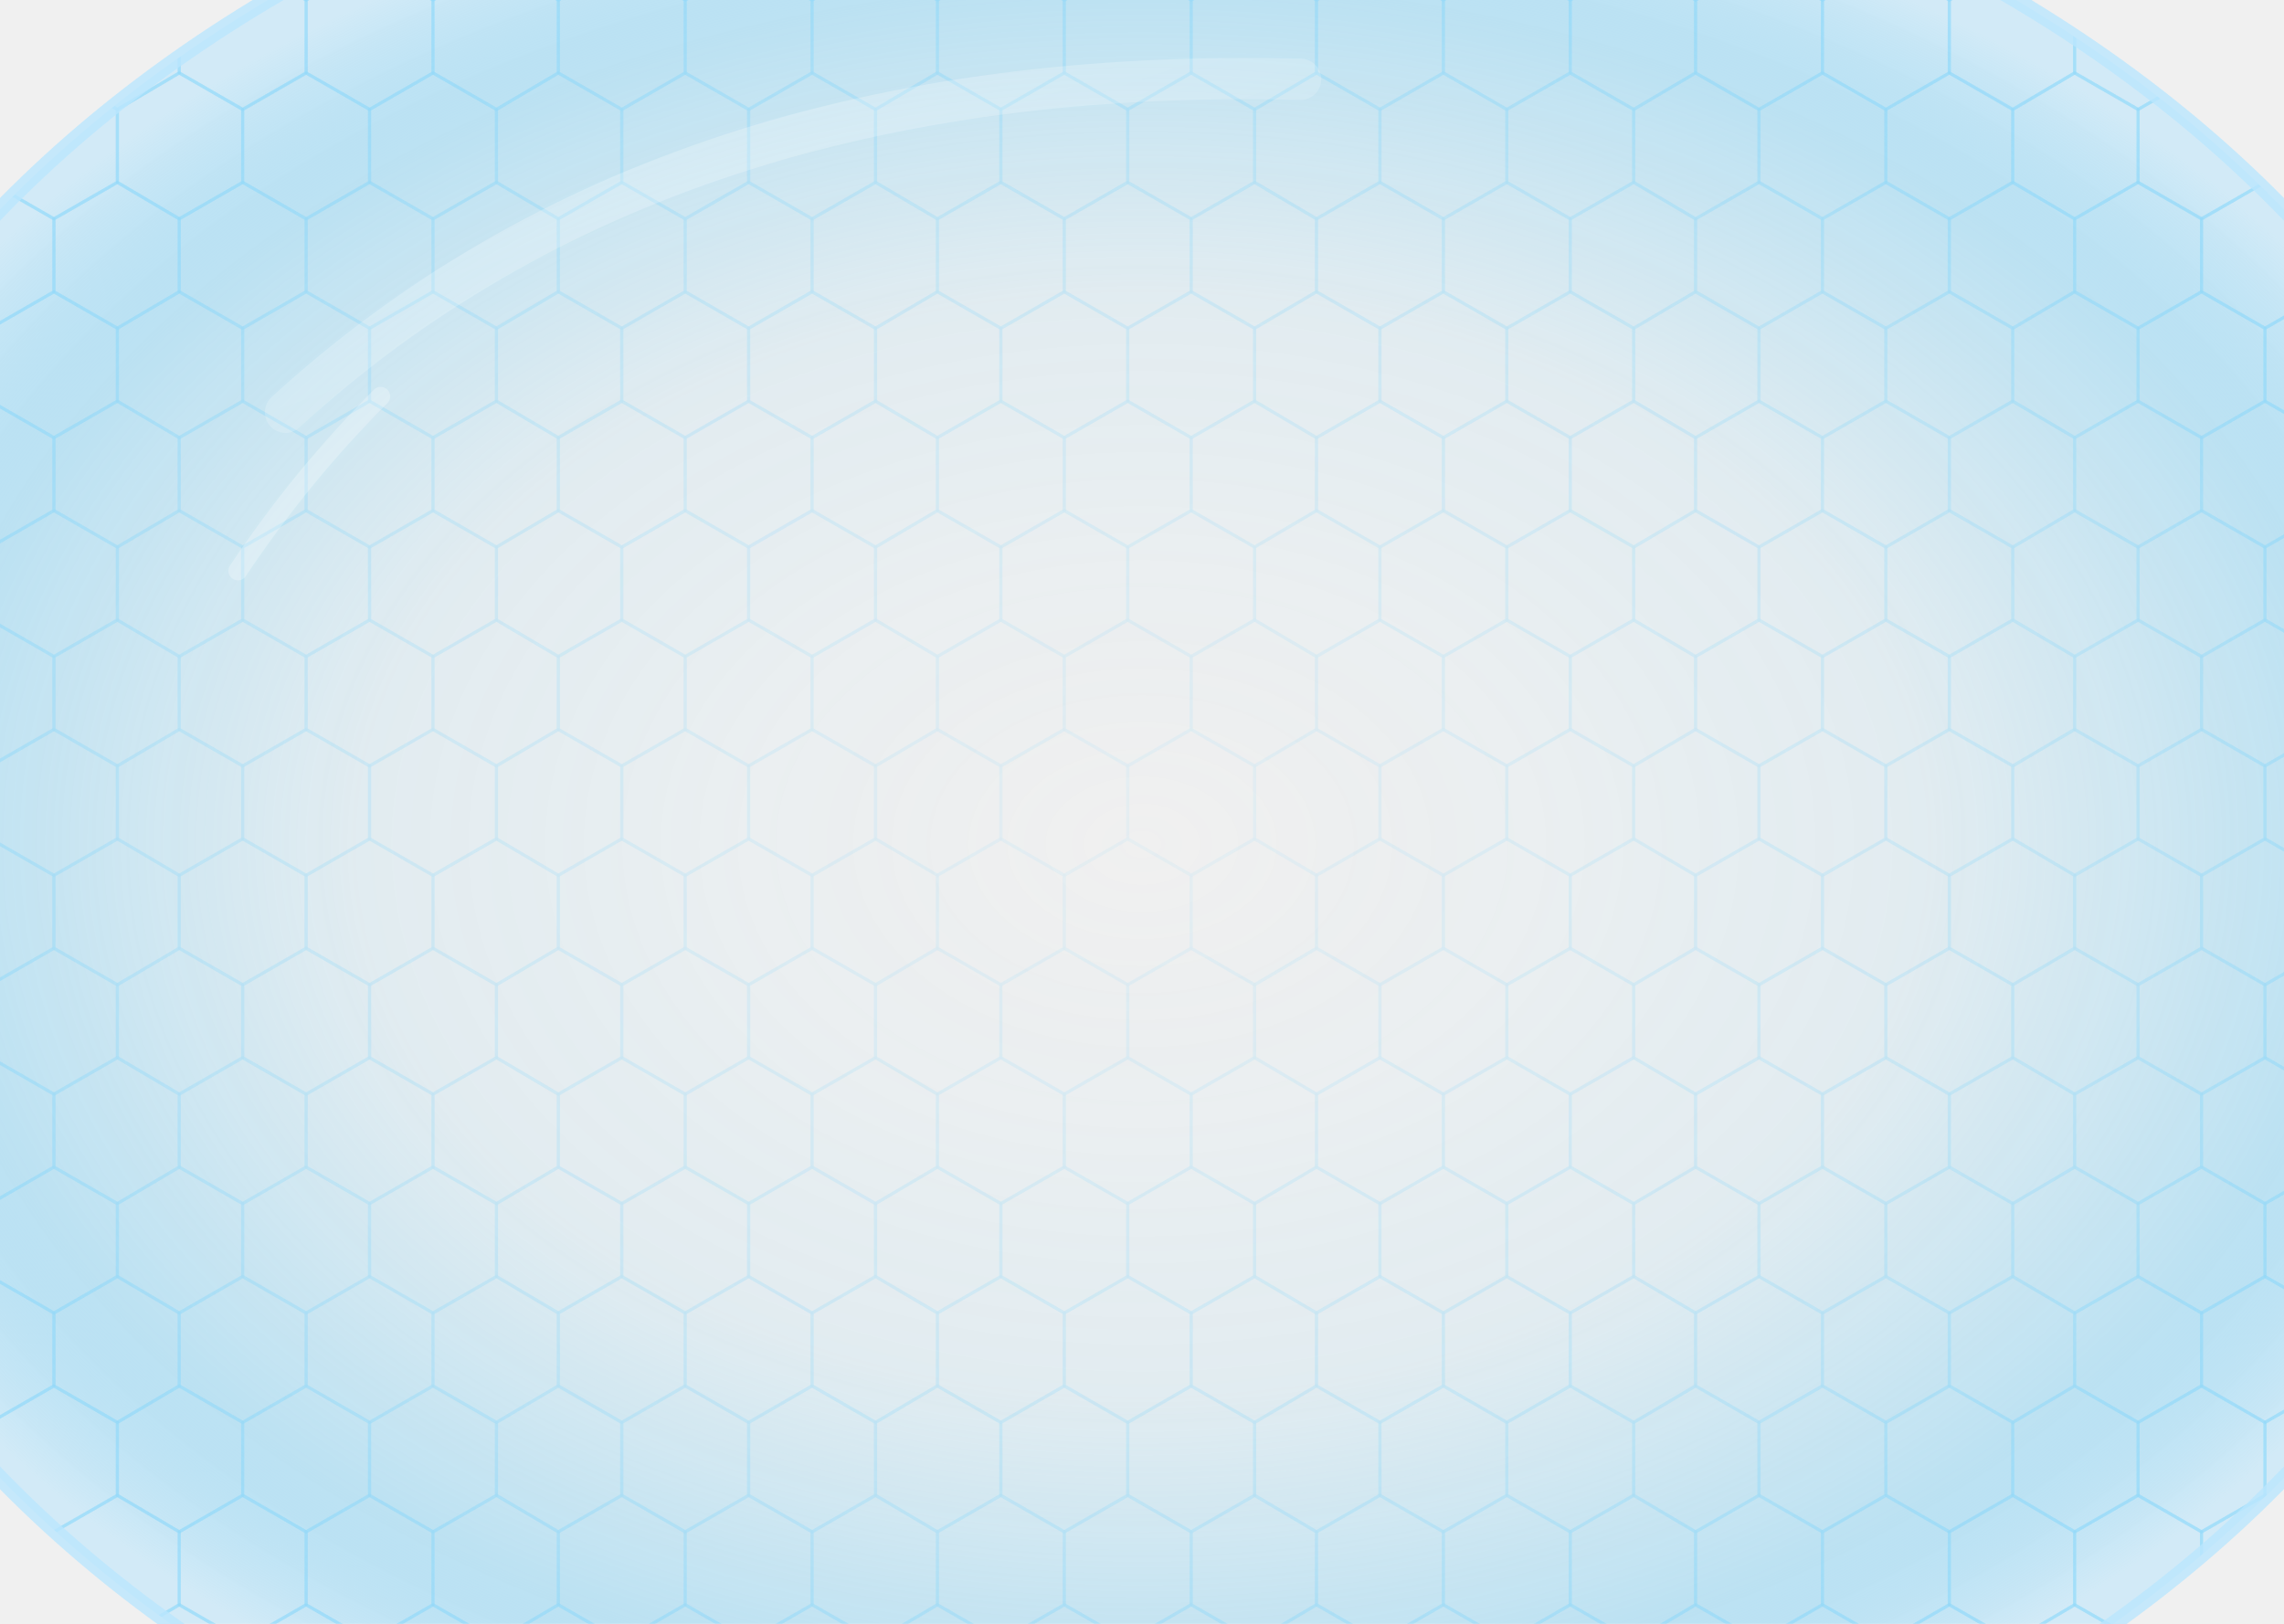
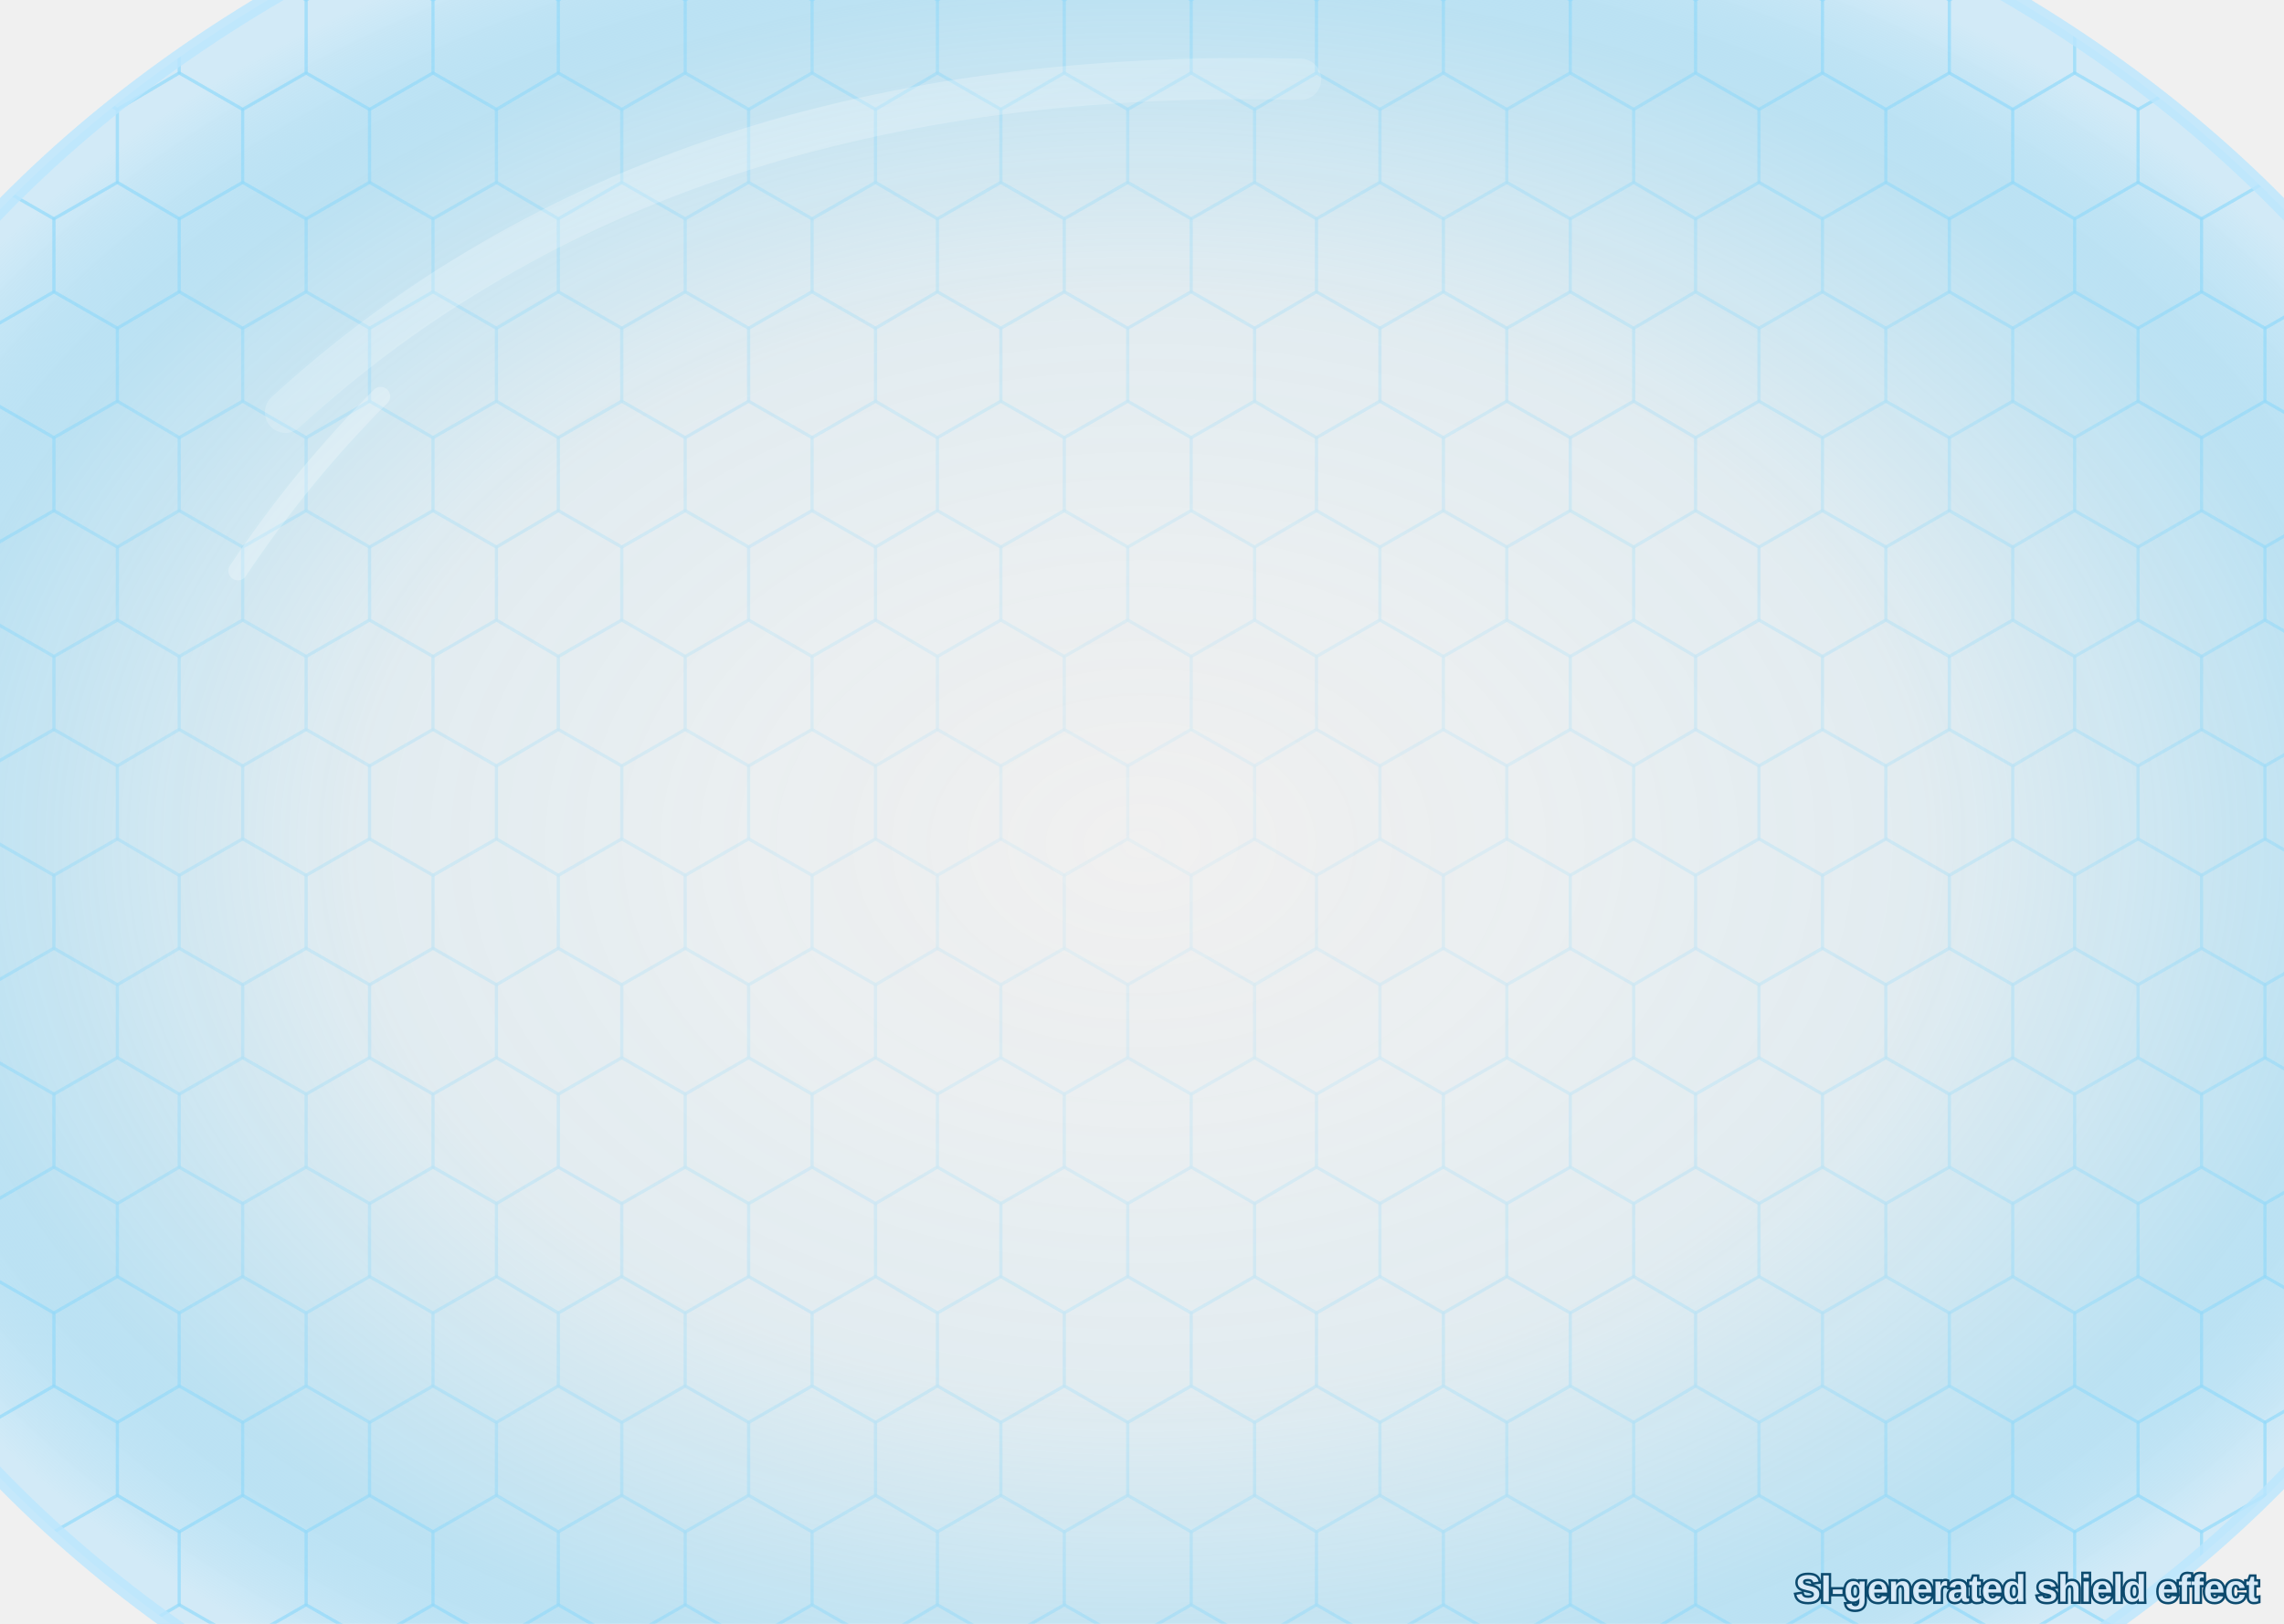
<svg xmlns="http://www.w3.org/2000/svg" viewBox="0 0 1440 1024" width="1440" height="1024">
  <defs>
    <radialGradient id="dome-fill" cx="50%" cy="52%" r="62%">
      <stop offset="0%" stop-color="#7dd3fc" stop-opacity="0" />
      <stop offset="55%" stop-color="#38bdf8" stop-opacity=".08" />
      <stop offset="85%" stop-color="#38bdf8" stop-opacity=".28" />
      <stop offset="100%" stop-color="#bae6fd" stop-opacity=".55" />
    </radialGradient>
    <radialGradient id="hex-fade" cx="50%" cy="52%" r="62%">
      <stop offset="0%" stop-color="#fff" stop-opacity=".15" />
      <stop offset="70%" stop-color="#fff" stop-opacity=".45" />
      <stop offset="100%" stop-color="#fff" stop-opacity=".9" />
    </radialGradient>
    <mask id="hex-mask">
      <rect width="1440" height="1024" fill="url(#hex-fade)" />
    </mask>
    <clipPath id="dome-clip">
      <ellipse cx="720.0" cy="532" rx="893" ry="676" />
    </clipPath>
    <linearGradient id="shine" x1="0" y1="0" x2="1" y2="1">
      <stop offset="0%" stop-color="#fff" stop-opacity=".35" />
      <stop offset="100%" stop-color="#fff" stop-opacity="0" />
    </linearGradient>
  </defs>
  <g clip-path="url(#dome-clip)">
    <rect width="1440" height="1024" fill="url(#dome-fill)" />
    <g mask="url(#hex-mask)" fill="none" stroke="#7dd3fc" stroke-width="2" stroke-opacity=".35">
      <polygon points="-6,-23 -46,0 -86,-23 -86,-69 -46,-92 -6,-69" />
      <polygon points="74,-23 34,0 -6,-23 -6,-69 34,-92 74,-69" />
      <polygon points="153,-23 113,0 74,-23 74,-69 113,-92 153,-69" />
      <polygon points="233,-23 193,0 153,-23 153,-69 193,-92 233,-69" />
      <polygon points="313,-23 273,0 233,-23 233,-69 273,-92 313,-69" />
      <polygon points="392,-23 352,0 313,-23 313,-69 352,-92 392,-69" />
      <polygon points="472,-23 432,0 392,-23 392,-69 432,-92 472,-69" />
      <polygon points="552,-23 512,0 472,-23 472,-69 512,-92 552,-69" />
      <polygon points="631,-23 591,0 552,-23 552,-69 591,-92 631,-69" />
      <polygon points="711,-23 671,0 631,-23 631,-69 671,-92 711,-69" />
      <polygon points="791,-23 751,0 711,-23 711,-69 751,-92 791,-69" />
      <polygon points="870,-23 830,0 791,-23 791,-69 830,-92 870,-69" />
      <polygon points="950,-23 910,0 870,-23 870,-69 910,-92 950,-69" />
      <polygon points="1030,-23 990,0 950,-23 950,-69 990,-92 1030,-69" />
      <polygon points="1109,-23 1069,0 1030,-23 1030,-69 1069,-92 1109,-69" />
      <polygon points="1189,-23 1149,0 1109,-23 1109,-69 1149,-92 1189,-69" />
      <polygon points="1269,-23 1229,0 1189,-23 1189,-69 1229,-92 1269,-69" />
      <polygon points="1348,-23 1308,0 1269,-23 1269,-69 1308,-92 1348,-69" />
      <polygon points="1428,-23 1388,0 1348,-23 1348,-69 1388,-92 1428,-69" />
      <polygon points="1508,-23 1468,0 1428,-23 1428,-69 1468,-92 1508,-69" />
      <polygon points="34,46 -6,69 -46,46 -46,-0 -6,-23 34,-0" />
      <polygon points="113,46 74,69 34,46 34,-0 74,-23 113,-0" />
      <polygon points="193,46 153,69 113,46 113,-0 153,-23 193,-0" />
      <polygon points="273,46 233,69 193,46 193,-0 233,-23 273,-0" />
      <polygon points="352,46 313,69 273,46 273,-0 313,-23 352,-0" />
      <polygon points="432,46 392,69 352,46 352,-0 392,-23 432,-0" />
      <polygon points="512,46 472,69 432,46 432,-0 472,-23 512,-0" />
      <polygon points="591,46 552,69 512,46 512,-0 552,-23 591,-0" />
      <polygon points="671,46 631,69 591,46 591,-0 631,-23 671,-0" />
      <polygon points="751,46 711,69 671,46 671,-0 711,-23 751,-0" />
      <polygon points="830,46 791,69 751,46 751,-0 791,-23 830,-0" />
      <polygon points="910,46 870,69 830,46 830,-0 870,-23 910,-0" />
      <polygon points="990,46 950,69 910,46 910,-0 950,-23 990,-0" />
      <polygon points="1069,46 1030,69 990,46 990,-0 1030,-23 1069,-0" />
      <polygon points="1149,46 1109,69 1069,46 1069,-0 1109,-23 1149,-0" />
      <polygon points="1229,46 1189,69 1149,46 1149,-0 1189,-23 1229,-0" />
      <polygon points="1308,46 1269,69 1229,46 1229,-0 1269,-23 1308,-0" />
      <polygon points="1388,46 1348,69 1308,46 1308,-0 1348,-23 1388,-0" />
      <polygon points="1468,46 1428,69 1388,46 1388,-0 1428,-23 1468,-0" />
      <polygon points="-6,115 -46,138 -86,115 -86,69 -46,46 -6,69" />
      <polygon points="74,115 34,138 -6,115 -6,69 34,46 74,69" />
      <polygon points="153,115 113,138 74,115 74,69 113,46 153,69" />
      <polygon points="233,115 193,138 153,115 153,69 193,46 233,69" />
      <polygon points="313,115 273,138 233,115 233,69 273,46 313,69" />
      <polygon points="392,115 352,138 313,115 313,69 352,46 392,69" />
      <polygon points="472,115 432,138 392,115 392,69 432,46 472,69" />
      <polygon points="552,115 512,138 472,115 472,69 512,46 552,69" />
      <polygon points="631,115 591,138 552,115 552,69 591,46 631,69" />
      <polygon points="711,115 671,138 631,115 631,69 671,46 711,69" />
      <polygon points="791,115 751,138 711,115 711,69 751,46 791,69" />
      <polygon points="870,115 830,138 791,115 791,69 830,46 870,69" />
      <polygon points="950,115 910,138 870,115 870,69 910,46 950,69" />
      <polygon points="1030,115 990,138 950,115 950,69 990,46 1030,69" />
      <polygon points="1109,115 1069,138 1030,115 1030,69 1069,46 1109,69" />
      <polygon points="1189,115 1149,138 1109,115 1109,69 1149,46 1189,69" />
      <polygon points="1269,115 1229,138 1189,115 1189,69 1229,46 1269,69" />
      <polygon points="1348,115 1308,138 1269,115 1269,69 1308,46 1348,69" />
      <polygon points="1428,115 1388,138 1348,115 1348,69 1388,46 1428,69" />
      <polygon points="1508,115 1468,138 1428,115 1428,69 1468,46 1508,69" />
      <polygon points="34,184 -6,207 -46,184 -46,138 -6,115 34,138" />
      <polygon points="113,184 74,207 34,184 34,138 74,115 113,138" />
      <polygon points="193,184 153,207 113,184 113,138 153,115 193,138" />
      <polygon points="273,184 233,207 193,184 193,138 233,115 273,138" />
      <polygon points="352,184 313,207 273,184 273,138 313,115 352,138" />
      <polygon points="432,184 392,207 352,184 352,138 392,115 432,138" />
      <polygon points="512,184 472,207 432,184 432,138 472,115 512,138" />
      <polygon points="591,184 552,207 512,184 512,138 552,115 591,138" />
      <polygon points="671,184 631,207 591,184 591,138 631,115 671,138" />
      <polygon points="751,184 711,207 671,184 671,138 711,115 751,138" />
      <polygon points="830,184 791,207 751,184 751,138 791,115 830,138" />
      <polygon points="910,184 870,207 830,184 830,138 870,115 910,138" />
      <polygon points="990,184 950,207 910,184 910,138 950,115 990,138" />
      <polygon points="1069,184 1030,207 990,184 990,138 1030,115 1069,138" />
      <polygon points="1149,184 1109,207 1069,184 1069,138 1109,115 1149,138" />
      <polygon points="1229,184 1189,207 1149,184 1149,138 1189,115 1229,138" />
      <polygon points="1308,184 1269,207 1229,184 1229,138 1269,115 1308,138" />
      <polygon points="1388,184 1348,207 1308,184 1308,138 1348,115 1388,138" />
      <polygon points="1468,184 1428,207 1388,184 1388,138 1428,115 1468,138" />
      <polygon points="-6,253 -46,276 -86,253 -86,207 -46,184 -6,207" />
      <polygon points="74,253 34,276 -6,253 -6,207 34,184 74,207" />
      <polygon points="153,253 113,276 74,253 74,207 113,184 153,207" />
      <polygon points="233,253 193,276 153,253 153,207 193,184 233,207" />
      <polygon points="313,253 273,276 233,253 233,207 273,184 313,207" />
      <polygon points="392,253 352,276 313,253 313,207 352,184 392,207" />
      <polygon points="472,253 432,276 392,253 392,207 432,184 472,207" />
      <polygon points="552,253 512,276 472,253 472,207 512,184 552,207" />
      <polygon points="631,253 591,276 552,253 552,207 591,184 631,207" />
      <polygon points="711,253 671,276 631,253 631,207 671,184 711,207" />
      <polygon points="791,253 751,276 711,253 711,207 751,184 791,207" />
      <polygon points="870,253 830,276 791,253 791,207 830,184 870,207" />
      <polygon points="950,253 910,276 870,253 870,207 910,184 950,207" />
      <polygon points="1030,253 990,276 950,253 950,207 990,184 1030,207" />
      <polygon points="1109,253 1069,276 1030,253 1030,207 1069,184 1109,207" />
      <polygon points="1189,253 1149,276 1109,253 1109,207 1149,184 1189,207" />
      <polygon points="1269,253 1229,276 1189,253 1189,207 1229,184 1269,207" />
      <polygon points="1348,253 1308,276 1269,253 1269,207 1308,184 1348,207" />
      <polygon points="1428,253 1388,276 1348,253 1348,207 1388,184 1428,207" />
      <polygon points="1508,253 1468,276 1428,253 1428,207 1468,184 1508,207" />
      <polygon points="34,322 -6,345 -46,322 -46,276 -6,253 34,276" />
      <polygon points="113,322 74,345 34,322 34,276 74,253 113,276" />
      <polygon points="193,322 153,345 113,322 113,276 153,253 193,276" />
      <polygon points="273,322 233,345 193,322 193,276 233,253 273,276" />
      <polygon points="352,322 313,345 273,322 273,276 313,253 352,276" />
      <polygon points="432,322 392,345 352,322 352,276 392,253 432,276" />
      <polygon points="512,322 472,345 432,322 432,276 472,253 512,276" />
      <polygon points="591,322 552,345 512,322 512,276 552,253 591,276" />
      <polygon points="671,322 631,345 591,322 591,276 631,253 671,276" />
      <polygon points="751,322 711,345 671,322 671,276 711,253 751,276" />
      <polygon points="830,322 791,345 751,322 751,276 791,253 830,276" />
      <polygon points="910,322 870,345 830,322 830,276 870,253 910,276" />
      <polygon points="990,322 950,345 910,322 910,276 950,253 990,276" />
      <polygon points="1069,322 1030,345 990,322 990,276 1030,253 1069,276" />
      <polygon points="1149,322 1109,345 1069,322 1069,276 1109,253 1149,276" />
      <polygon points="1229,322 1189,345 1149,322 1149,276 1189,253 1229,276" />
      <polygon points="1308,322 1269,345 1229,322 1229,276 1269,253 1308,276" />
      <polygon points="1388,322 1348,345 1308,322 1308,276 1348,253 1388,276" />
      <polygon points="1468,322 1428,345 1388,322 1388,276 1428,253 1468,276" />
      <polygon points="-6,391 -46,414 -86,391 -86,345 -46,322 -6,345" />
      <polygon points="74,391 34,414 -6,391 -6,345 34,322 74,345" />
      <polygon points="153,391 113,414 74,391 74,345 113,322 153,345" />
      <polygon points="233,391 193,414 153,391 153,345 193,322 233,345" />
      <polygon points="313,391 273,414 233,391 233,345 273,322 313,345" />
      <polygon points="392,391 352,414 313,391 313,345 352,322 392,345" />
      <polygon points="472,391 432,414 392,391 392,345 432,322 472,345" />
      <polygon points="552,391 512,414 472,391 472,345 512,322 552,345" />
      <polygon points="631,391 591,414 552,391 552,345 591,322 631,345" />
      <polygon points="711,391 671,414 631,391 631,345 671,322 711,345" />
      <polygon points="791,391 751,414 711,391 711,345 751,322 791,345" />
      <polygon points="870,391 830,414 791,391 791,345 830,322 870,345" />
      <polygon points="950,391 910,414 870,391 870,345 910,322 950,345" />
      <polygon points="1030,391 990,414 950,391 950,345 990,322 1030,345" />
      <polygon points="1109,391 1069,414 1030,391 1030,345 1069,322 1109,345" />
      <polygon points="1189,391 1149,414 1109,391 1109,345 1149,322 1189,345" />
      <polygon points="1269,391 1229,414 1189,391 1189,345 1229,322 1269,345" />
      <polygon points="1348,391 1308,414 1269,391 1269,345 1308,322 1348,345" />
      <polygon points="1428,391 1388,414 1348,391 1348,345 1388,322 1428,345" />
      <polygon points="1508,391 1468,414 1428,391 1428,345 1468,322 1508,345" />
      <polygon points="34,460 -6,483 -46,460 -46,414 -6,391 34,414" />
      <polygon points="113,460 74,483 34,460 34,414 74,391 113,414" />
      <polygon points="193,460 153,483 113,460 113,414 153,391 193,414" />
      <polygon points="273,460 233,483 193,460 193,414 233,391 273,414" />
      <polygon points="352,460 313,483 273,460 273,414 313,391 352,414" />
      <polygon points="432,460 392,483 352,460 352,414 392,391 432,414" />
      <polygon points="512,460 472,483 432,460 432,414 472,391 512,414" />
      <polygon points="591,460 552,483 512,460 512,414 552,391 591,414" />
      <polygon points="671,460 631,483 591,460 591,414 631,391 671,414" />
      <polygon points="751,460 711,483 671,460 671,414 711,391 751,414" />
      <polygon points="830,460 791,483 751,460 751,414 791,391 830,414" />
      <polygon points="910,460 870,483 830,460 830,414 870,391 910,414" />
      <polygon points="990,460 950,483 910,460 910,414 950,391 990,414" />
      <polygon points="1069,460 1030,483 990,460 990,414 1030,391 1069,414" />
      <polygon points="1149,460 1109,483 1069,460 1069,414 1109,391 1149,414" />
      <polygon points="1229,460 1189,483 1149,460 1149,414 1189,391 1229,414" />
      <polygon points="1308,460 1269,483 1229,460 1229,414 1269,391 1308,414" />
      <polygon points="1388,460 1348,483 1308,460 1308,414 1348,391 1388,414" />
      <polygon points="1468,460 1428,483 1388,460 1388,414 1428,391 1468,414" />
      <polygon points="-6,529 -46,552 -86,529 -86,483 -46,460 -6,483" />
      <polygon points="74,529 34,552 -6,529 -6,483 34,460 74,483" />
      <polygon points="153,529 113,552 74,529 74,483 113,460 153,483" />
      <polygon points="233,529 193,552 153,529 153,483 193,460 233,483" />
      <polygon points="313,529 273,552 233,529 233,483 273,460 313,483" />
      <polygon points="392,529 352,552 313,529 313,483 352,460 392,483" />
      <polygon points="472,529 432,552 392,529 392,483 432,460 472,483" />
      <polygon points="552,529 512,552 472,529 472,483 512,460 552,483" />
      <polygon points="631,529 591,552 552,529 552,483 591,460 631,483" />
      <polygon points="711,529 671,552 631,529 631,483 671,460 711,483" />
      <polygon points="791,529 751,552 711,529 711,483 751,460 791,483" />
      <polygon points="870,529 830,552 791,529 791,483 830,460 870,483" />
      <polygon points="950,529 910,552 870,529 870,483 910,460 950,483" />
      <polygon points="1030,529 990,552 950,529 950,483 990,460 1030,483" />
      <polygon points="1109,529 1069,552 1030,529 1030,483 1069,460 1109,483" />
      <polygon points="1189,529 1149,552 1109,529 1109,483 1149,460 1189,483" />
      <polygon points="1269,529 1229,552 1189,529 1189,483 1229,460 1269,483" />
      <polygon points="1348,529 1308,552 1269,529 1269,483 1308,460 1348,483" />
      <polygon points="1428,529 1388,552 1348,529 1348,483 1388,460 1428,483" />
      <polygon points="1508,529 1468,552 1428,529 1428,483 1468,460 1508,483" />
      <polygon points="34,598 -6,621 -46,598 -46,552 -6,529 34,552" />
      <polygon points="113,598 74,621 34,598 34,552 74,529 113,552" />
      <polygon points="193,598 153,621 113,598 113,552 153,529 193,552" />
      <polygon points="273,598 233,621 193,598 193,552 233,529 273,552" />
      <polygon points="352,598 313,621 273,598 273,552 313,529 352,552" />
      <polygon points="432,598 392,621 352,598 352,552 392,529 432,552" />
      <polygon points="512,598 472,621 432,598 432,552 472,529 512,552" />
      <polygon points="591,598 552,621 512,598 512,552 552,529 591,552" />
      <polygon points="671,598 631,621 591,598 591,552 631,529 671,552" />
      <polygon points="751,598 711,621 671,598 671,552 711,529 751,552" />
      <polygon points="830,598 791,621 751,598 751,552 791,529 830,552" />
      <polygon points="910,598 870,621 830,598 830,552 870,529 910,552" />
      <polygon points="990,598 950,621 910,598 910,552 950,529 990,552" />
      <polygon points="1069,598 1030,621 990,598 990,552 1030,529 1069,552" />
      <polygon points="1149,598 1109,621 1069,598 1069,552 1109,529 1149,552" />
      <polygon points="1229,598 1189,621 1149,598 1149,552 1189,529 1229,552" />
      <polygon points="1308,598 1269,621 1229,598 1229,552 1269,529 1308,552" />
      <polygon points="1388,598 1348,621 1308,598 1308,552 1348,529 1388,552" />
      <polygon points="1468,598 1428,621 1388,598 1388,552 1428,529 1468,552" />
      <polygon points="-6,667 -46,690 -86,667 -86,621 -46,598 -6,621" />
      <polygon points="74,667 34,690 -6,667 -6,621 34,598 74,621" />
      <polygon points="153,667 113,690 74,667 74,621 113,598 153,621" />
      <polygon points="233,667 193,690 153,667 153,621 193,598 233,621" />
      <polygon points="313,667 273,690 233,667 233,621 273,598 313,621" />
      <polygon points="392,667 352,690 313,667 313,621 352,598 392,621" />
      <polygon points="472,667 432,690 392,667 392,621 432,598 472,621" />
      <polygon points="552,667 512,690 472,667 472,621 512,598 552,621" />
      <polygon points="631,667 591,690 552,667 552,621 591,598 631,621" />
      <polygon points="711,667 671,690 631,667 631,621 671,598 711,621" />
      <polygon points="791,667 751,690 711,667 711,621 751,598 791,621" />
      <polygon points="870,667 830,690 791,667 791,621 830,598 870,621" />
      <polygon points="950,667 910,690 870,667 870,621 910,598 950,621" />
      <polygon points="1030,667 990,690 950,667 950,621 990,598 1030,621" />
      <polygon points="1109,667 1069,690 1030,667 1030,621 1069,598 1109,621" />
      <polygon points="1189,667 1149,690 1109,667 1109,621 1149,598 1189,621" />
      <polygon points="1269,667 1229,690 1189,667 1189,621 1229,598 1269,621" />
      <polygon points="1348,667 1308,690 1269,667 1269,621 1308,598 1348,621" />
      <polygon points="1428,667 1388,690 1348,667 1348,621 1388,598 1428,621" />
      <polygon points="1508,667 1468,690 1428,667 1428,621 1468,598 1508,621" />
      <polygon points="34,736 -6,759 -46,736 -46,690 -6,667 34,690" />
      <polygon points="113,736 74,759 34,736 34,690 74,667 113,690" />
      <polygon points="193,736 153,759 113,736 113,690 153,667 193,690" />
      <polygon points="273,736 233,759 193,736 193,690 233,667 273,690" />
      <polygon points="352,736 313,759 273,736 273,690 313,667 352,690" />
      <polygon points="432,736 392,759 352,736 352,690 392,667 432,690" />
      <polygon points="512,736 472,759 432,736 432,690 472,667 512,690" />
      <polygon points="591,736 552,759 512,736 512,690 552,667 591,690" />
      <polygon points="671,736 631,759 591,736 591,690 631,667 671,690" />
      <polygon points="751,736 711,759 671,736 671,690 711,667 751,690" />
      <polygon points="830,736 791,759 751,736 751,690 791,667 830,690" />
      <polygon points="910,736 870,759 830,736 830,690 870,667 910,690" />
      <polygon points="990,736 950,759 910,736 910,690 950,667 990,690" />
      <polygon points="1069,736 1030,759 990,736 990,690 1030,667 1069,690" />
      <polygon points="1149,736 1109,759 1069,736 1069,690 1109,667 1149,690" />
      <polygon points="1229,736 1189,759 1149,736 1149,690 1189,667 1229,690" />
      <polygon points="1308,736 1269,759 1229,736 1229,690 1269,667 1308,690" />
      <polygon points="1388,736 1348,759 1308,736 1308,690 1348,667 1388,690" />
      <polygon points="1468,736 1428,759 1388,736 1388,690 1428,667 1468,690" />
      <polygon points="-6,805 -46,828 -86,805 -86,759 -46,736 -6,759" />
      <polygon points="74,805 34,828 -6,805 -6,759 34,736 74,759" />
      <polygon points="153,805 113,828 74,805 74,759 113,736 153,759" />
      <polygon points="233,805 193,828 153,805 153,759 193,736 233,759" />
      <polygon points="313,805 273,828 233,805 233,759 273,736 313,759" />
      <polygon points="392,805 352,828 313,805 313,759 352,736 392,759" />
      <polygon points="472,805 432,828 392,805 392,759 432,736 472,759" />
      <polygon points="552,805 512,828 472,805 472,759 512,736 552,759" />
      <polygon points="631,805 591,828 552,805 552,759 591,736 631,759" />
      <polygon points="711,805 671,828 631,805 631,759 671,736 711,759" />
      <polygon points="791,805 751,828 711,805 711,759 751,736 791,759" />
      <polygon points="870,805 830,828 791,805 791,759 830,736 870,759" />
      <polygon points="950,805 910,828 870,805 870,759 910,736 950,759" />
      <polygon points="1030,805 990,828 950,805 950,759 990,736 1030,759" />
      <polygon points="1109,805 1069,828 1030,805 1030,759 1069,736 1109,759" />
      <polygon points="1189,805 1149,828 1109,805 1109,759 1149,736 1189,759" />
      <polygon points="1269,805 1229,828 1189,805 1189,759 1229,736 1269,759" />
      <polygon points="1348,805 1308,828 1269,805 1269,759 1308,736 1348,759" />
      <polygon points="1428,805 1388,828 1348,805 1348,759 1388,736 1428,759" />
      <polygon points="1508,805 1468,828 1428,805 1428,759 1468,736 1508,759" />
      <polygon points="34,874 -6,897 -46,874 -46,828 -6,805 34,828" />
      <polygon points="113,874 74,897 34,874 34,828 74,805 113,828" />
      <polygon points="193,874 153,897 113,874 113,828 153,805 193,828" />
      <polygon points="273,874 233,897 193,874 193,828 233,805 273,828" />
      <polygon points="352,874 313,897 273,874 273,828 313,805 352,828" />
      <polygon points="432,874 392,897 352,874 352,828 392,805 432,828" />
      <polygon points="512,874 472,897 432,874 432,828 472,805 512,828" />
      <polygon points="591,874 552,897 512,874 512,828 552,805 591,828" />
      <polygon points="671,874 631,897 591,874 591,828 631,805 671,828" />
      <polygon points="751,874 711,897 671,874 671,828 711,805 751,828" />
      <polygon points="830,874 791,897 751,874 751,828 791,805 830,828" />
      <polygon points="910,874 870,897 830,874 830,828 870,805 910,828" />
      <polygon points="990,874 950,897 910,874 910,828 950,805 990,828" />
      <polygon points="1069,874 1030,897 990,874 990,828 1030,805 1069,828" />
      <polygon points="1149,874 1109,897 1069,874 1069,828 1109,805 1149,828" />
      <polygon points="1229,874 1189,897 1149,874 1149,828 1189,805 1229,828" />
      <polygon points="1308,874 1269,897 1229,874 1229,828 1269,805 1308,828" />
      <polygon points="1388,874 1348,897 1308,874 1308,828 1348,805 1388,828" />
      <polygon points="1468,874 1428,897 1388,874 1388,828 1428,805 1468,828" />
      <polygon points="-6,943 -46,966 -86,943 -86,897 -46,874 -6,897" />
      <polygon points="74,943 34,966 -6,943 -6,897 34,874 74,897" />
      <polygon points="153,943 113,966 74,943 74,897 113,874 153,897" />
      <polygon points="233,943 193,966 153,943 153,897 193,874 233,897" />
      <polygon points="313,943 273,966 233,943 233,897 273,874 313,897" />
      <polygon points="392,943 352,966 313,943 313,897 352,874 392,897" />
      <polygon points="472,943 432,966 392,943 392,897 432,874 472,897" />
      <polygon points="552,943 512,966 472,943 472,897 512,874 552,897" />
      <polygon points="631,943 591,966 552,943 552,897 591,874 631,897" />
      <polygon points="711,943 671,966 631,943 631,897 671,874 711,897" />
      <polygon points="791,943 751,966 711,943 711,897 751,874 791,897" />
      <polygon points="870,943 830,966 791,943 791,897 830,874 870,897" />
      <polygon points="950,943 910,966 870,943 870,897 910,874 950,897" />
      <polygon points="1030,943 990,966 950,943 950,897 990,874 1030,897" />
      <polygon points="1109,943 1069,966 1030,943 1030,897 1069,874 1109,897" />
      <polygon points="1189,943 1149,966 1109,943 1109,897 1149,874 1189,897" />
      <polygon points="1269,943 1229,966 1189,943 1189,897 1229,874 1269,897" />
      <polygon points="1348,943 1308,966 1269,943 1269,897 1308,874 1348,897" />
      <polygon points="1428,943 1388,966 1348,943 1348,897 1388,874 1428,897" />
      <polygon points="1508,943 1468,966 1428,943 1428,897 1468,874 1508,897" />
      <polygon points="34,1012 -6,1035 -46,1012 -46,966 -6,943 34,966" />
      <polygon points="113,1012 74,1035 34,1012 34,966 74,943 113,966" />
      <polygon points="193,1012 153,1035 113,1012 113,966 153,943 193,966" />
      <polygon points="273,1012 233,1035 193,1012 193,966 233,943 273,966" />
      <polygon points="352,1012 313,1035 273,1012 273,966 313,943 352,966" />
      <polygon points="432,1012 392,1035 352,1012 352,966 392,943 432,966" />
      <polygon points="512,1012 472,1035 432,1012 432,966 472,943 512,966" />
      <polygon points="591,1012 552,1035 512,1012 512,966 552,943 591,966" />
      <polygon points="671,1012 631,1035 591,1012 591,966 631,943 671,966" />
      <polygon points="751,1012 711,1035 671,1012 671,966 711,943 751,966" />
      <polygon points="830,1012 791,1035 751,1012 751,966 791,943 830,966" />
      <polygon points="910,1012 870,1035 830,1012 830,966 870,943 910,966" />
      <polygon points="990,1012 950,1035 910,1012 910,966 950,943 990,966" />
      <polygon points="1069,1012 1030,1035 990,1012 990,966 1030,943 1069,966" />
      <polygon points="1149,1012 1109,1035 1069,1012 1069,966 1109,943 1149,966" />
      <polygon points="1229,1012 1189,1035 1149,1012 1149,966 1189,943 1229,966" />
      <polygon points="1308,1012 1269,1035 1229,1012 1229,966 1269,943 1308,966" />
      <polygon points="1388,1012 1348,1035 1308,1012 1308,966 1348,943 1388,966" />
      <polygon points="1468,1012 1428,1035 1388,1012 1388,966 1428,943 1468,966" />
      <polygon points="-6,1081 -46,1104 -86,1081 -86,1035 -46,1012 -6,1035" />
      <polygon points="74,1081 34,1104 -6,1081 -6,1035 34,1012 74,1035" />
      <polygon points="153,1081 113,1104 74,1081 74,1035 113,1012 153,1035" />
      <polygon points="233,1081 193,1104 153,1081 153,1035 193,1012 233,1035" />
      <polygon points="313,1081 273,1104 233,1081 233,1035 273,1012 313,1035" />
      <polygon points="392,1081 352,1104 313,1081 313,1035 352,1012 392,1035" />
      <polygon points="472,1081 432,1104 392,1081 392,1035 432,1012 472,1035" />
      <polygon points="552,1081 512,1104 472,1081 472,1035 512,1012 552,1035" />
      <polygon points="631,1081 591,1104 552,1081 552,1035 591,1012 631,1035" />
      <polygon points="711,1081 671,1104 631,1081 631,1035 671,1012 711,1035" />
      <polygon points="791,1081 751,1104 711,1081 711,1035 751,1012 791,1035" />
      <polygon points="870,1081 830,1104 791,1081 791,1035 830,1012 870,1035" />
      <polygon points="950,1081 910,1104 870,1081 870,1035 910,1012 950,1035" />
      <polygon points="1030,1081 990,1104 950,1081 950,1035 990,1012 1030,1035" />
      <polygon points="1109,1081 1069,1104 1030,1081 1030,1035 1069,1012 1109,1035" />
      <polygon points="1189,1081 1149,1104 1109,1081 1109,1035 1149,1012 1189,1035" />
      <polygon points="1269,1081 1229,1104 1189,1081 1189,1035 1229,1012 1269,1035" />
      <polygon points="1348,1081 1308,1104 1269,1081 1269,1035 1308,1012 1348,1035" />
      <polygon points="1428,1081 1388,1104 1348,1081 1348,1035 1388,1012 1428,1035" />
      <polygon points="1508,1081 1468,1104 1428,1081 1428,1035 1468,1012 1508,1035" />
    </g>
    <path d="M180 260 Q420 40 820 50" fill="none" stroke="url(#shine)" stroke-width="26" stroke-linecap="round" />
    <path d="M150 360 Q190 300 240 250" fill="none" stroke="#fff" stroke-opacity=".25" stroke-width="12" stroke-linecap="round" />
  </g>
  <ellipse cx="720.0" cy="532" rx="893" ry="676" fill="none" stroke="#bae6fd" stroke-opacity=".8" stroke-width="10" />
+   <text x="1424" y="1010" text-anchor="end" font-family="Arial, Helvetica, sans-serif" font-size="24" font-weight="700" fill="#e0f2fe" fill-opacity=".95" stroke="#0c4a6e" stroke-width="3" paint-order="stroke">SI-generated shield effect</text>
</svg>
